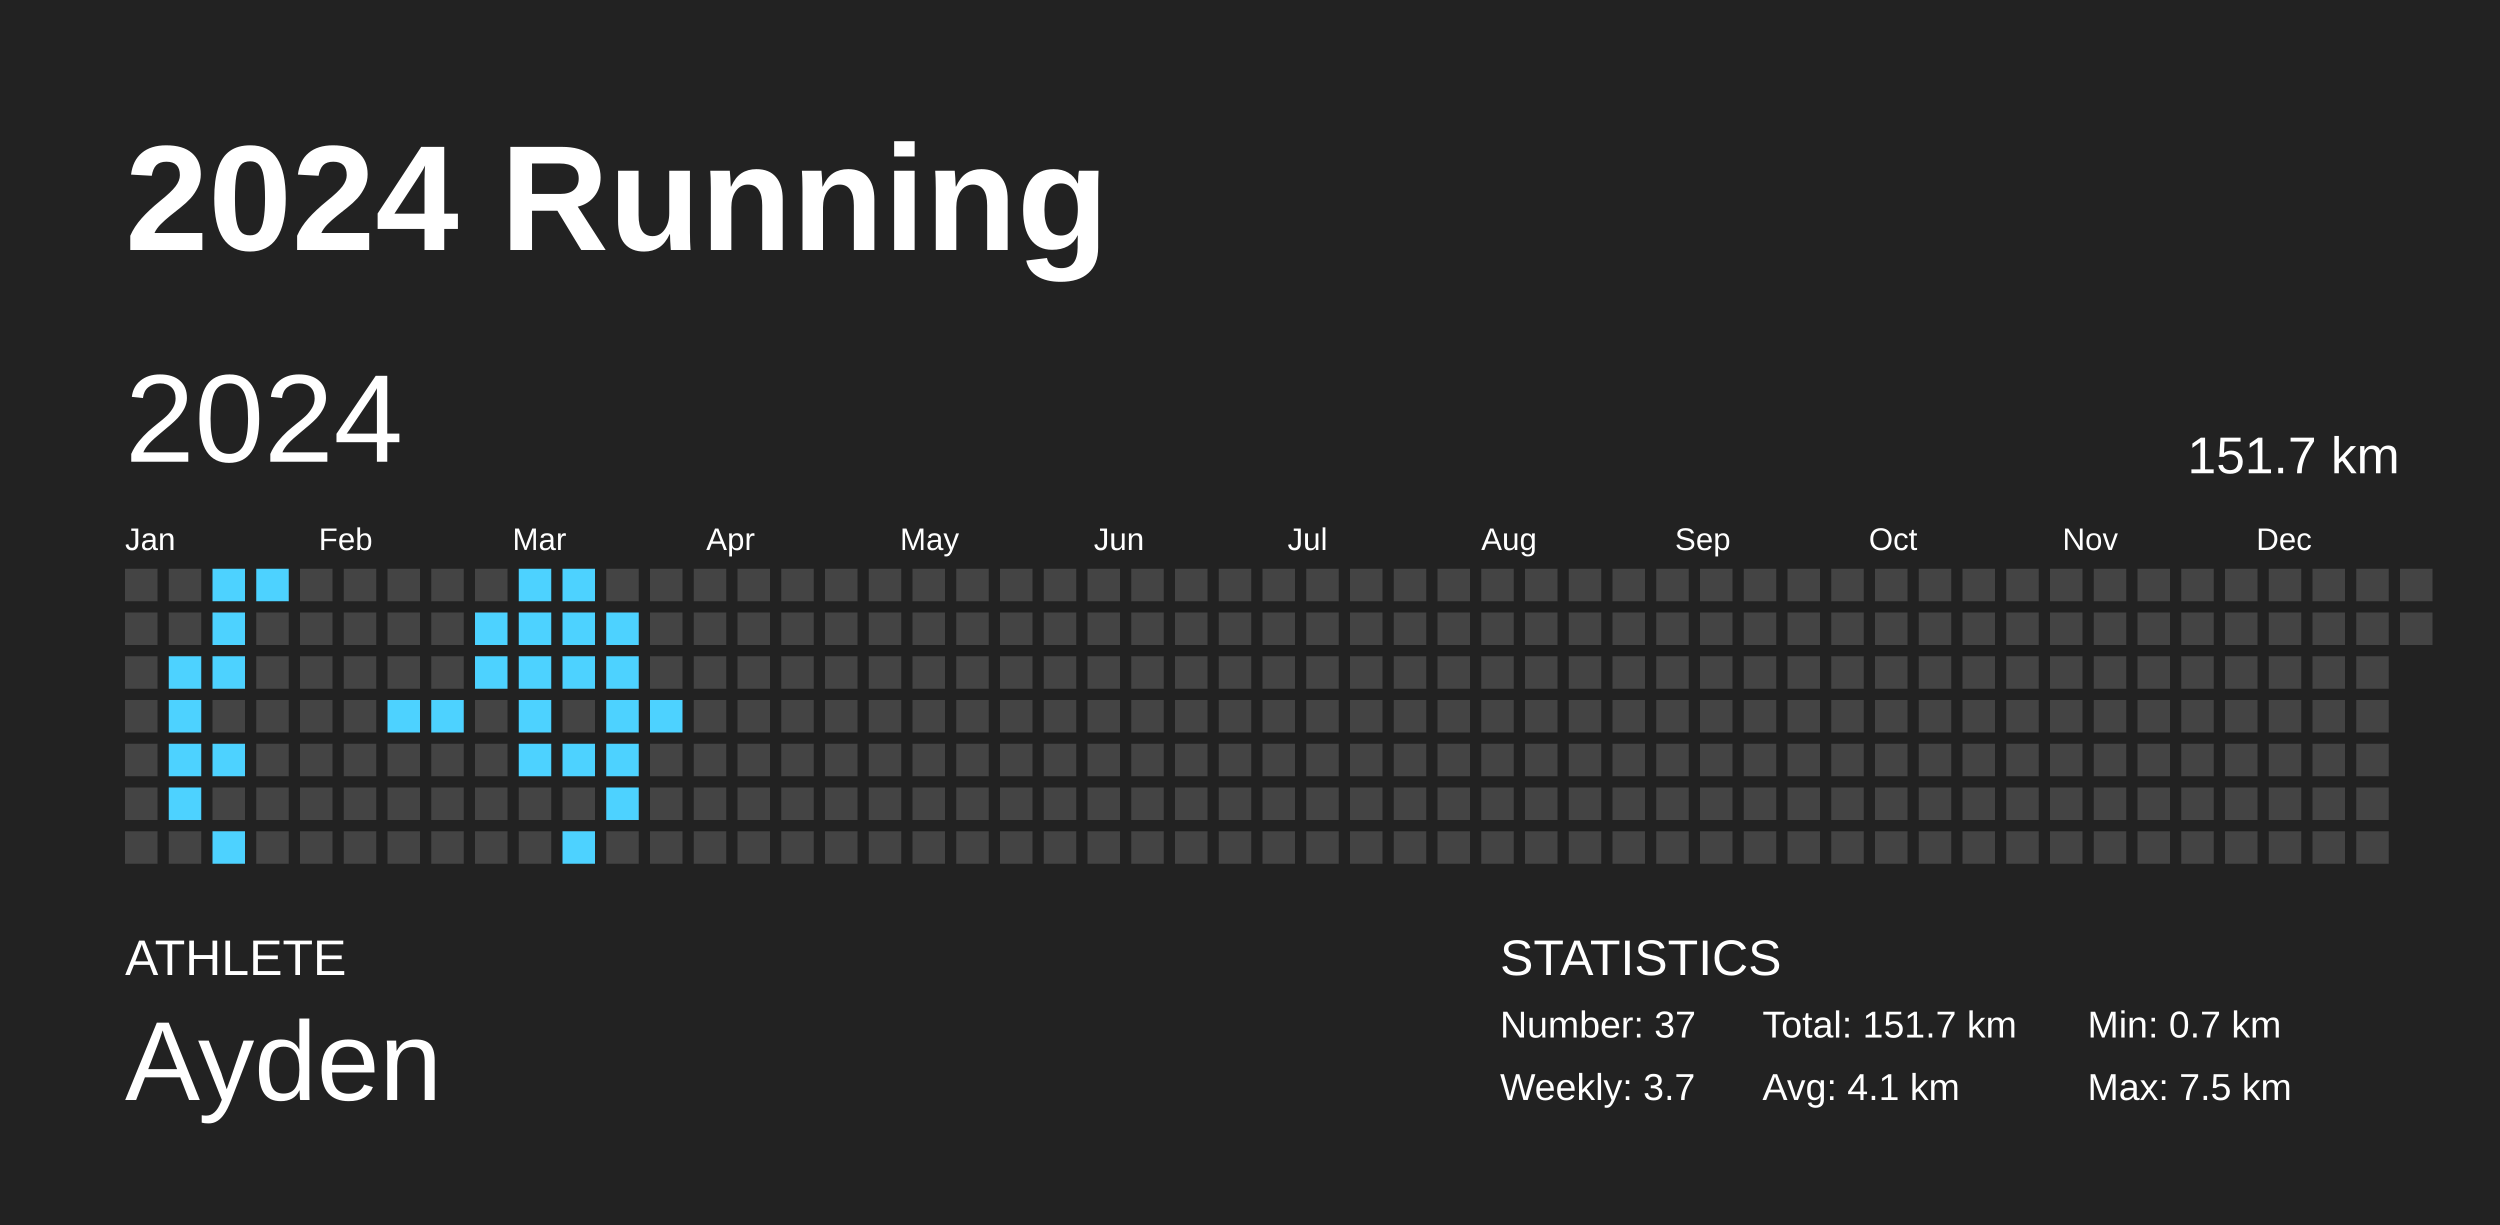
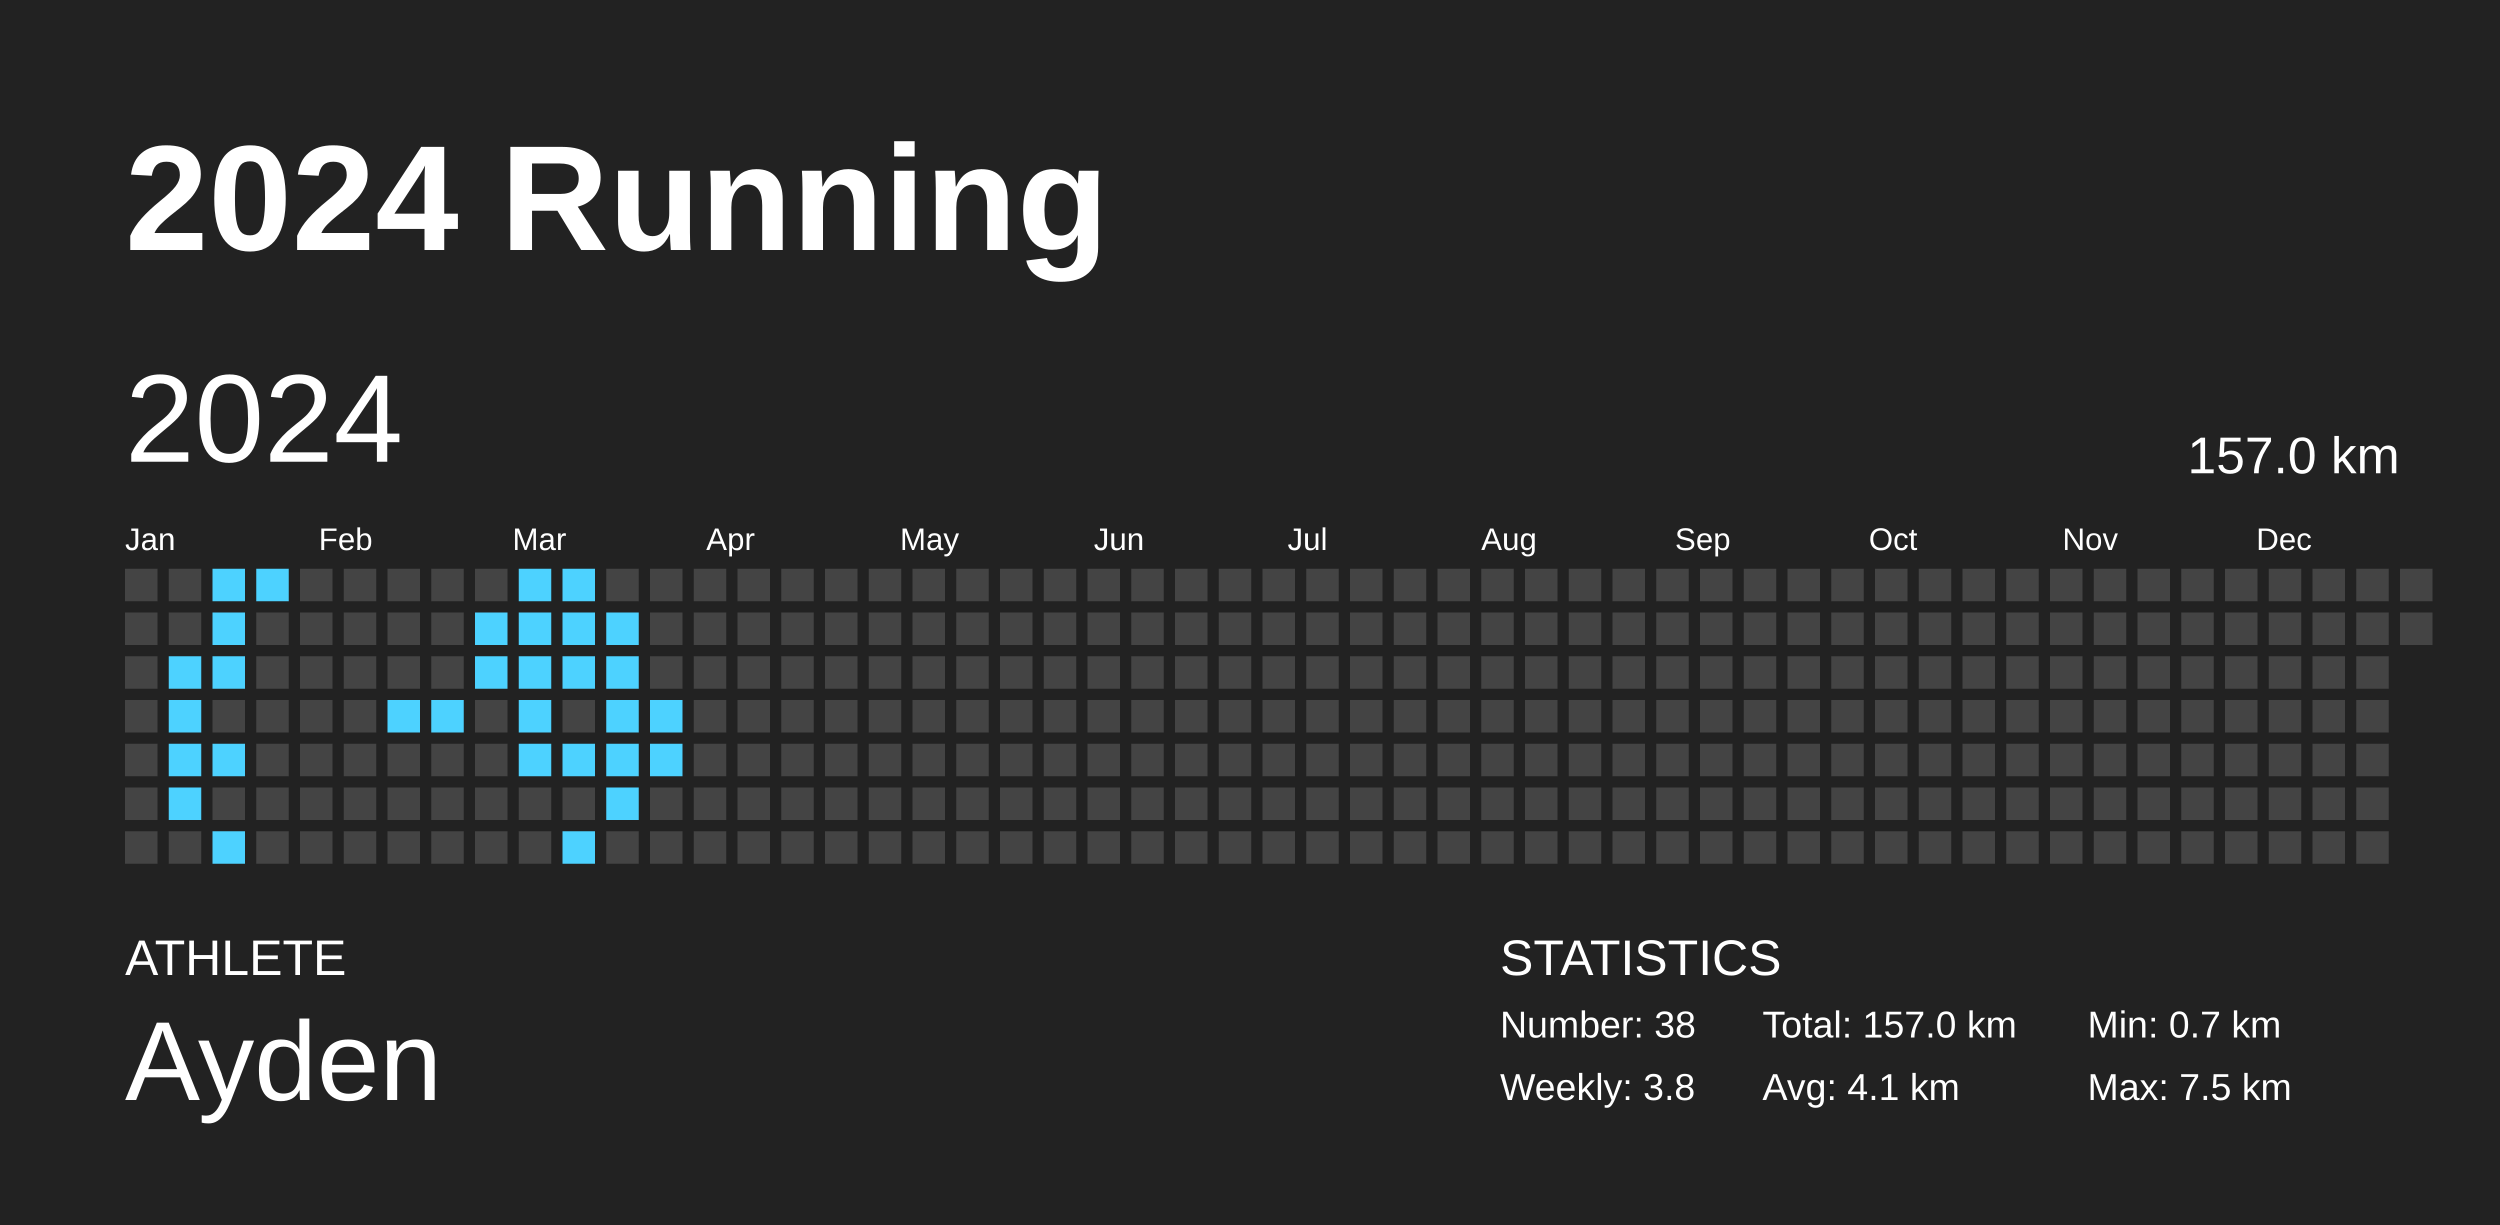
<svg xmlns="http://www.w3.org/2000/svg" baseProfile="full" height="98mm" version="1.1" viewBox="0,0,200,98" width="200mm">
  <defs />
  <rect fill="#222222" height="98" width="200" x="0" y="0" />
  <text fill="#FFFFFF" style="font-size:12px; font-family:Arial; font-weight:bold;" x="10" y="20">2024 Running</text>
  <text fill="#FFFFFF" style="font-size:4px; font-family:Arial" x="10" y="78">ATHLETE</text>
  <text fill="#FFFFFF" style="font-size:9px; font-family:Arial" x="10" y="88">Ayden</text>
  <text fill="#FFFFFF" style="font-size:4px; font-family:Arial" x="120" y="78">STATISTICS</text>
-   <text fill="#FFFFFF" style="font-size:3px; font-family:Arial" x="120" y="83">Number: 37</text>
-   <text fill="#FFFFFF" style="font-size:3px; font-family:Arial" x="120" y="88">Weekly: 3.7</text>
-   <text fill="#FFFFFF" style="font-size:3px; font-family:Arial" x="141" y="83">Total: 151.7 km</text>
+   <text fill="#FFFFFF" style="font-size:3px; font-family:Arial" x="120" y="83">Number: 38</text>
+   <text fill="#FFFFFF" style="font-size:3px; font-family:Arial" x="120" y="88">Weekly: 3.8</text>
+   <text fill="#FFFFFF" style="font-size:3px; font-family:Arial" x="141" y="83">Total: 157.0 km</text>
  <text fill="#FFFFFF" style="font-size:3px; font-family:Arial" x="141" y="88">Avg: 4.1 km</text>
  <text fill="#FFFFFF" style="font-size:3px; font-family:Arial" x="167" y="83">Min: 0.7 km</text>
  <text fill="#FFFFFF" style="font-size:3px; font-family:Arial" x="167" y="88">Max: 7.5 km</text>
  <text dominant-baseline="hanging" fill="#FFFFFF" style="font-size:10.0px; font-family:Arial;" x="10" y="30">2024</text>
-   <text dominant-baseline="hanging" fill="#FFFFFF" style="font-size:4.125px; font-family:Arial;" x="175" y="35">151.7 km</text>
+   <text dominant-baseline="hanging" fill="#FFFFFF" style="font-size:4.125px; font-family:Arial;" x="175" y="35">157.0 km</text>
  <text fill="#FFFFFF" style="font-size:2.5px; font-family:Arial" x="10.0" y="44">Jan</text>
  <text fill="#FFFFFF" style="font-size:2.5px; font-family:Arial" x="25.5" y="44">Feb</text>
  <text fill="#FFFFFF" style="font-size:2.5px; font-family:Arial" x="41.0" y="44">Mar</text>
  <text fill="#FFFFFF" style="font-size:2.5px; font-family:Arial" x="56.5" y="44">Apr</text>
  <text fill="#FFFFFF" style="font-size:2.5px; font-family:Arial" x="72.0" y="44">May</text>
  <text fill="#FFFFFF" style="font-size:2.5px; font-family:Arial" x="87.5" y="44">Jun</text>
  <text fill="#FFFFFF" style="font-size:2.5px; font-family:Arial" x="103.0" y="44">Jul</text>
  <text fill="#FFFFFF" style="font-size:2.5px; font-family:Arial" x="118.5" y="44">Aug</text>
  <text fill="#FFFFFF" style="font-size:2.5px; font-family:Arial" x="134.0" y="44">Sep</text>
  <text fill="#FFFFFF" style="font-size:2.5px; font-family:Arial" x="149.5" y="44">Oct</text>
  <text fill="#FFFFFF" style="font-size:2.5px; font-family:Arial" x="165.0" y="44">Nov</text>
  <text fill="#FFFFFF" style="font-size:2.5px; font-family:Arial" x="180.5" y="44">Dec</text>
  <rect fill="#444444" height="2.6" width="2.6" x="10.0" y="45.5" />
  <rect fill="#444444" height="2.6" width="2.6" x="10.0" y="49.0" />
  <rect fill="#444444" height="2.6" width="2.6" x="10.0" y="52.5" />
  <rect fill="#444444" height="2.6" width="2.6" x="10.0" y="56.0" />
  <rect fill="#444444" height="2.6" width="2.6" x="10.0" y="59.5" />
  <rect fill="#444444" height="2.6" width="2.6" x="10.0" y="63.0" />
  <rect fill="#444444" height="2.6" width="2.6" x="10.0" y="66.5" />
  <rect fill="#444444" height="2.6" width="2.6" x="13.5" y="45.5" />
  <rect fill="#444444" height="2.6" width="2.6" x="13.5" y="49.0" />
  <rect fill="#4dd2ff" height="2.6" width="2.6" x="13.5" y="52.5" />
  <rect fill="#4dd2ff" height="2.6" width="2.6" x="13.5" y="56.0" />
  <rect fill="#4dd2ff" height="2.6" width="2.6" x="13.5" y="59.5" />
  <rect fill="#4dd2ff" height="2.6" width="2.6" x="13.5" y="63.0" />
  <rect fill="#444444" height="2.6" width="2.6" x="13.5" y="66.5" />
  <rect fill="#4dd2ff" height="2.6" width="2.6" x="17.0" y="45.5" />
  <rect fill="#4dd2ff" height="2.6" width="2.6" x="17.0" y="49.0" />
  <rect fill="#4dd2ff" height="2.6" width="2.6" x="17.0" y="52.5" />
  <rect fill="#444444" height="2.6" width="2.6" x="17.0" y="56.0" />
  <rect fill="#4dd2ff" height="2.6" width="2.6" x="17.0" y="59.5" />
  <rect fill="#444444" height="2.6" width="2.6" x="17.0" y="63.0" />
  <rect fill="#4dd2ff" height="2.6" width="2.6" x="17.0" y="66.5" />
  <rect fill="#4dd2ff" height="2.6" width="2.6" x="20.5" y="45.5" />
  <rect fill="#444444" height="2.6" width="2.6" x="20.5" y="49.0" />
  <rect fill="#444444" height="2.6" width="2.6" x="20.5" y="52.5" />
  <rect fill="#444444" height="2.6" width="2.6" x="20.5" y="56.0" />
  <rect fill="#444444" height="2.6" width="2.6" x="20.5" y="59.5" />
  <rect fill="#444444" height="2.6" width="2.6" x="20.5" y="63.0" />
  <rect fill="#444444" height="2.6" width="2.6" x="20.5" y="66.5" />
  <rect fill="#444444" height="2.6" width="2.6" x="24.0" y="45.5" />
  <rect fill="#444444" height="2.6" width="2.6" x="24.0" y="49.0" />
  <rect fill="#444444" height="2.6" width="2.6" x="24.0" y="52.5" />
  <rect fill="#444444" height="2.6" width="2.6" x="24.0" y="56.0" />
  <rect fill="#444444" height="2.6" width="2.6" x="24.0" y="59.5" />
  <rect fill="#444444" height="2.6" width="2.6" x="24.0" y="63.0" />
  <rect fill="#444444" height="2.6" width="2.6" x="24.0" y="66.5" />
  <rect fill="#444444" height="2.6" width="2.6" x="27.5" y="45.5" />
  <rect fill="#444444" height="2.6" width="2.6" x="27.5" y="49.0" />
  <rect fill="#444444" height="2.6" width="2.6" x="27.5" y="52.5" />
  <rect fill="#444444" height="2.6" width="2.6" x="27.5" y="56.0" />
  <rect fill="#444444" height="2.6" width="2.6" x="27.5" y="59.5" />
  <rect fill="#444444" height="2.6" width="2.6" x="27.5" y="63.0" />
  <rect fill="#444444" height="2.6" width="2.6" x="27.5" y="66.5" />
  <rect fill="#444444" height="2.6" width="2.6" x="31.0" y="45.5" />
  <rect fill="#444444" height="2.6" width="2.6" x="31.0" y="49.0" />
  <rect fill="#444444" height="2.6" width="2.6" x="31.0" y="52.5" />
  <rect fill="#4dd2ff" height="2.6" width="2.6" x="31.0" y="56.0" />
  <rect fill="#444444" height="2.6" width="2.6" x="31.0" y="59.5" />
  <rect fill="#444444" height="2.6" width="2.6" x="31.0" y="63.0" />
  <rect fill="#444444" height="2.6" width="2.6" x="31.0" y="66.5" />
  <rect fill="#444444" height="2.6" width="2.6" x="34.5" y="45.5" />
  <rect fill="#444444" height="2.6" width="2.6" x="34.5" y="49.0" />
  <rect fill="#444444" height="2.6" width="2.6" x="34.5" y="52.5" />
  <rect fill="#4dd2ff" height="2.6" width="2.6" x="34.5" y="56.0" />
  <rect fill="#444444" height="2.6" width="2.6" x="34.5" y="59.5" />
  <rect fill="#444444" height="2.6" width="2.6" x="34.5" y="63.0" />
  <rect fill="#444444" height="2.6" width="2.6" x="34.5" y="66.5" />
  <rect fill="#444444" height="2.6" width="2.6" x="38.0" y="45.5" />
  <rect fill="#4dd2ff" height="2.6" width="2.6" x="38.0" y="49.0" />
  <rect fill="#4dd2ff" height="2.6" width="2.6" x="38.0" y="52.5" />
  <rect fill="#444444" height="2.6" width="2.6" x="38.0" y="56.0" />
  <rect fill="#444444" height="2.6" width="2.6" x="38.0" y="59.5" />
  <rect fill="#444444" height="2.6" width="2.6" x="38.0" y="63.0" />
  <rect fill="#444444" height="2.6" width="2.6" x="38.0" y="66.5" />
  <rect fill="#4dd2ff" height="2.6" width="2.6" x="41.5" y="45.5" />
  <rect fill="#4dd2ff" height="2.6" width="2.6" x="41.5" y="49.0" />
  <rect fill="#4dd2ff" height="2.6" width="2.6" x="41.5" y="52.5" />
  <rect fill="#4dd2ff" height="2.6" width="2.6" x="41.5" y="56.0" />
  <rect fill="#4dd2ff" height="2.6" width="2.6" x="41.5" y="59.5" />
  <rect fill="#444444" height="2.6" width="2.6" x="41.5" y="63.0" />
  <rect fill="#444444" height="2.6" width="2.6" x="41.5" y="66.5" />
  <rect fill="#4dd2ff" height="2.6" width="2.6" x="45.0" y="45.5" />
  <rect fill="#4dd2ff" height="2.6" width="2.6" x="45.0" y="49.0" />
  <rect fill="#4dd2ff" height="2.6" width="2.6" x="45.0" y="52.5" />
  <rect fill="#444444" height="2.6" width="2.6" x="45.0" y="56.0" />
  <rect fill="#4dd2ff" height="2.6" width="2.6" x="45.0" y="59.5" />
  <rect fill="#444444" height="2.6" width="2.6" x="45.0" y="63.0" />
  <rect fill="#4dd2ff" height="2.6" width="2.6" x="45.0" y="66.5" />
  <rect fill="#444444" height="2.6" width="2.6" x="48.5" y="45.5" />
  <rect fill="#4dd2ff" height="2.6" width="2.6" x="48.5" y="49.0" />
  <rect fill="#4dd2ff" height="2.6" width="2.6" x="48.5" y="52.5" />
  <rect fill="#4dd2ff" height="2.6" width="2.6" x="48.5" y="56.0" />
  <rect fill="#4dd2ff" height="2.6" width="2.6" x="48.5" y="59.5" />
  <rect fill="#4dd2ff" height="2.6" width="2.6" x="48.5" y="63.0" />
  <rect fill="#444444" height="2.6" width="2.6" x="48.5" y="66.5" />
  <rect fill="#444444" height="2.6" width="2.6" x="52.0" y="45.5" />
  <rect fill="#444444" height="2.6" width="2.6" x="52.0" y="49.0" />
  <rect fill="#444444" height="2.6" width="2.6" x="52.0" y="52.5" />
  <rect fill="#4dd2ff" height="2.6" width="2.6" x="52.0" y="56.0" />
-   <rect fill="#444444" height="2.6" width="2.6" x="52.0" y="59.5" />
+   <rect fill="#4dd2ff" height="2.6" width="2.6" x="52.0" y="59.5" />
  <rect fill="#444444" height="2.6" width="2.6" x="52.0" y="63.0" />
  <rect fill="#444444" height="2.6" width="2.6" x="52.0" y="66.5" />
  <rect fill="#444444" height="2.6" width="2.6" x="55.5" y="45.5" />
  <rect fill="#444444" height="2.6" width="2.6" x="55.5" y="49.0" />
  <rect fill="#444444" height="2.6" width="2.6" x="55.5" y="52.5" />
  <rect fill="#444444" height="2.6" width="2.6" x="55.5" y="56.0" />
  <rect fill="#444444" height="2.6" width="2.6" x="55.5" y="59.5" />
  <rect fill="#444444" height="2.6" width="2.6" x="55.5" y="63.0" />
  <rect fill="#444444" height="2.6" width="2.6" x="55.5" y="66.5" />
  <rect fill="#444444" height="2.6" width="2.6" x="59.0" y="45.5" />
  <rect fill="#444444" height="2.6" width="2.6" x="59.0" y="49.0" />
  <rect fill="#444444" height="2.6" width="2.6" x="59.0" y="52.5" />
  <rect fill="#444444" height="2.6" width="2.6" x="59.0" y="56.0" />
  <rect fill="#444444" height="2.6" width="2.6" x="59.0" y="59.5" />
  <rect fill="#444444" height="2.6" width="2.6" x="59.0" y="63.0" />
  <rect fill="#444444" height="2.6" width="2.6" x="59.0" y="66.5" />
  <rect fill="#444444" height="2.6" width="2.6" x="62.5" y="45.5" />
  <rect fill="#444444" height="2.6" width="2.6" x="62.5" y="49.0" />
  <rect fill="#444444" height="2.6" width="2.6" x="62.5" y="52.5" />
  <rect fill="#444444" height="2.6" width="2.6" x="62.5" y="56.0" />
  <rect fill="#444444" height="2.6" width="2.6" x="62.5" y="59.5" />
  <rect fill="#444444" height="2.6" width="2.6" x="62.5" y="63.0" />
  <rect fill="#444444" height="2.6" width="2.6" x="62.5" y="66.5" />
  <rect fill="#444444" height="2.6" width="2.6" x="66.0" y="45.5" />
  <rect fill="#444444" height="2.6" width="2.6" x="66.0" y="49.0" />
  <rect fill="#444444" height="2.6" width="2.6" x="66.0" y="52.5" />
  <rect fill="#444444" height="2.6" width="2.6" x="66.0" y="56.0" />
  <rect fill="#444444" height="2.6" width="2.6" x="66.0" y="59.5" />
  <rect fill="#444444" height="2.6" width="2.6" x="66.0" y="63.0" />
  <rect fill="#444444" height="2.6" width="2.6" x="66.0" y="66.5" />
  <rect fill="#444444" height="2.6" width="2.6" x="69.5" y="45.5" />
  <rect fill="#444444" height="2.6" width="2.6" x="69.5" y="49.0" />
  <rect fill="#444444" height="2.6" width="2.6" x="69.5" y="52.5" />
  <rect fill="#444444" height="2.6" width="2.6" x="69.5" y="56.0" />
  <rect fill="#444444" height="2.6" width="2.6" x="69.5" y="59.5" />
  <rect fill="#444444" height="2.6" width="2.6" x="69.5" y="63.0" />
  <rect fill="#444444" height="2.6" width="2.6" x="69.5" y="66.5" />
  <rect fill="#444444" height="2.6" width="2.6" x="73.0" y="45.5" />
  <rect fill="#444444" height="2.6" width="2.6" x="73.0" y="49.0" />
  <rect fill="#444444" height="2.6" width="2.6" x="73.0" y="52.5" />
  <rect fill="#444444" height="2.6" width="2.6" x="73.0" y="56.0" />
  <rect fill="#444444" height="2.6" width="2.6" x="73.0" y="59.5" />
  <rect fill="#444444" height="2.6" width="2.6" x="73.0" y="63.0" />
  <rect fill="#444444" height="2.6" width="2.6" x="73.0" y="66.5" />
  <rect fill="#444444" height="2.6" width="2.6" x="76.5" y="45.5" />
  <rect fill="#444444" height="2.6" width="2.6" x="76.5" y="49.0" />
  <rect fill="#444444" height="2.6" width="2.6" x="76.5" y="52.5" />
  <rect fill="#444444" height="2.6" width="2.6" x="76.5" y="56.0" />
  <rect fill="#444444" height="2.6" width="2.6" x="76.5" y="59.5" />
  <rect fill="#444444" height="2.6" width="2.6" x="76.5" y="63.0" />
  <rect fill="#444444" height="2.6" width="2.6" x="76.5" y="66.5" />
  <rect fill="#444444" height="2.6" width="2.6" x="80.0" y="45.5" />
  <rect fill="#444444" height="2.6" width="2.6" x="80.0" y="49.0" />
  <rect fill="#444444" height="2.6" width="2.6" x="80.0" y="52.5" />
  <rect fill="#444444" height="2.6" width="2.6" x="80.0" y="56.0" />
  <rect fill="#444444" height="2.6" width="2.6" x="80.0" y="59.5" />
  <rect fill="#444444" height="2.6" width="2.6" x="80.0" y="63.0" />
  <rect fill="#444444" height="2.6" width="2.6" x="80.0" y="66.5" />
  <rect fill="#444444" height="2.6" width="2.6" x="83.5" y="45.5" />
  <rect fill="#444444" height="2.6" width="2.6" x="83.5" y="49.0" />
  <rect fill="#444444" height="2.6" width="2.6" x="83.5" y="52.5" />
  <rect fill="#444444" height="2.6" width="2.6" x="83.5" y="56.0" />
  <rect fill="#444444" height="2.6" width="2.6" x="83.5" y="59.5" />
  <rect fill="#444444" height="2.6" width="2.6" x="83.5" y="63.0" />
  <rect fill="#444444" height="2.6" width="2.6" x="83.5" y="66.5" />
  <rect fill="#444444" height="2.6" width="2.6" x="87.0" y="45.5" />
  <rect fill="#444444" height="2.6" width="2.6" x="87.0" y="49.0" />
  <rect fill="#444444" height="2.6" width="2.6" x="87.0" y="52.5" />
  <rect fill="#444444" height="2.6" width="2.6" x="87.0" y="56.0" />
  <rect fill="#444444" height="2.6" width="2.6" x="87.0" y="59.5" />
  <rect fill="#444444" height="2.6" width="2.6" x="87.0" y="63.0" />
  <rect fill="#444444" height="2.6" width="2.6" x="87.0" y="66.5" />
  <rect fill="#444444" height="2.6" width="2.6" x="90.5" y="45.5" />
  <rect fill="#444444" height="2.6" width="2.6" x="90.5" y="49.0" />
  <rect fill="#444444" height="2.6" width="2.6" x="90.5" y="52.5" />
  <rect fill="#444444" height="2.6" width="2.6" x="90.5" y="56.0" />
  <rect fill="#444444" height="2.6" width="2.6" x="90.5" y="59.5" />
  <rect fill="#444444" height="2.6" width="2.6" x="90.5" y="63.0" />
  <rect fill="#444444" height="2.6" width="2.6" x="90.5" y="66.5" />
  <rect fill="#444444" height="2.6" width="2.6" x="94.0" y="45.5" />
  <rect fill="#444444" height="2.6" width="2.6" x="94.0" y="49.0" />
  <rect fill="#444444" height="2.6" width="2.6" x="94.0" y="52.5" />
  <rect fill="#444444" height="2.6" width="2.6" x="94.0" y="56.0" />
  <rect fill="#444444" height="2.6" width="2.6" x="94.0" y="59.5" />
  <rect fill="#444444" height="2.6" width="2.6" x="94.0" y="63.0" />
  <rect fill="#444444" height="2.6" width="2.6" x="94.0" y="66.5" />
  <rect fill="#444444" height="2.6" width="2.6" x="97.5" y="45.5" />
  <rect fill="#444444" height="2.6" width="2.6" x="97.5" y="49.0" />
  <rect fill="#444444" height="2.6" width="2.6" x="97.5" y="52.5" />
  <rect fill="#444444" height="2.6" width="2.6" x="97.5" y="56.0" />
  <rect fill="#444444" height="2.6" width="2.6" x="97.5" y="59.5" />
  <rect fill="#444444" height="2.6" width="2.6" x="97.5" y="63.0" />
  <rect fill="#444444" height="2.6" width="2.6" x="97.5" y="66.5" />
  <rect fill="#444444" height="2.6" width="2.6" x="101.0" y="45.5" />
  <rect fill="#444444" height="2.6" width="2.6" x="101.0" y="49.0" />
  <rect fill="#444444" height="2.6" width="2.6" x="101.0" y="52.5" />
  <rect fill="#444444" height="2.6" width="2.6" x="101.0" y="56.0" />
  <rect fill="#444444" height="2.6" width="2.6" x="101.0" y="59.5" />
  <rect fill="#444444" height="2.6" width="2.6" x="101.0" y="63.0" />
  <rect fill="#444444" height="2.6" width="2.6" x="101.0" y="66.5" />
  <rect fill="#444444" height="2.6" width="2.6" x="104.5" y="45.5" />
  <rect fill="#444444" height="2.6" width="2.6" x="104.5" y="49.0" />
  <rect fill="#444444" height="2.6" width="2.6" x="104.5" y="52.5" />
  <rect fill="#444444" height="2.6" width="2.6" x="104.5" y="56.0" />
  <rect fill="#444444" height="2.6" width="2.6" x="104.5" y="59.5" />
  <rect fill="#444444" height="2.6" width="2.6" x="104.5" y="63.0" />
  <rect fill="#444444" height="2.6" width="2.6" x="104.5" y="66.5" />
  <rect fill="#444444" height="2.6" width="2.6" x="108.0" y="45.5" />
  <rect fill="#444444" height="2.6" width="2.6" x="108.0" y="49.0" />
  <rect fill="#444444" height="2.6" width="2.6" x="108.0" y="52.5" />
  <rect fill="#444444" height="2.6" width="2.6" x="108.0" y="56.0" />
  <rect fill="#444444" height="2.6" width="2.6" x="108.0" y="59.5" />
  <rect fill="#444444" height="2.6" width="2.6" x="108.0" y="63.0" />
  <rect fill="#444444" height="2.6" width="2.6" x="108.0" y="66.5" />
  <rect fill="#444444" height="2.6" width="2.6" x="111.5" y="45.5" />
  <rect fill="#444444" height="2.6" width="2.6" x="111.5" y="49.0" />
  <rect fill="#444444" height="2.6" width="2.6" x="111.5" y="52.5" />
  <rect fill="#444444" height="2.6" width="2.6" x="111.5" y="56.0" />
  <rect fill="#444444" height="2.6" width="2.6" x="111.5" y="59.5" />
  <rect fill="#444444" height="2.6" width="2.6" x="111.5" y="63.0" />
  <rect fill="#444444" height="2.6" width="2.6" x="111.5" y="66.5" />
  <rect fill="#444444" height="2.6" width="2.6" x="115.0" y="45.5" />
  <rect fill="#444444" height="2.6" width="2.6" x="115.0" y="49.0" />
  <rect fill="#444444" height="2.6" width="2.6" x="115.0" y="52.5" />
  <rect fill="#444444" height="2.6" width="2.6" x="115.0" y="56.0" />
  <rect fill="#444444" height="2.6" width="2.6" x="115.0" y="59.5" />
  <rect fill="#444444" height="2.6" width="2.6" x="115.0" y="63.0" />
  <rect fill="#444444" height="2.6" width="2.6" x="115.0" y="66.5" />
  <rect fill="#444444" height="2.6" width="2.6" x="118.5" y="45.5" />
  <rect fill="#444444" height="2.6" width="2.6" x="118.5" y="49.0" />
  <rect fill="#444444" height="2.6" width="2.6" x="118.5" y="52.5" />
  <rect fill="#444444" height="2.6" width="2.6" x="118.5" y="56.0" />
  <rect fill="#444444" height="2.6" width="2.6" x="118.5" y="59.5" />
  <rect fill="#444444" height="2.6" width="2.6" x="118.5" y="63.0" />
  <rect fill="#444444" height="2.6" width="2.6" x="118.5" y="66.5" />
  <rect fill="#444444" height="2.6" width="2.6" x="122.0" y="45.5" />
  <rect fill="#444444" height="2.6" width="2.6" x="122.0" y="49.0" />
  <rect fill="#444444" height="2.6" width="2.6" x="122.0" y="52.5" />
  <rect fill="#444444" height="2.6" width="2.6" x="122.0" y="56.0" />
  <rect fill="#444444" height="2.6" width="2.6" x="122.0" y="59.5" />
  <rect fill="#444444" height="2.6" width="2.6" x="122.0" y="63.0" />
  <rect fill="#444444" height="2.6" width="2.6" x="122.0" y="66.5" />
  <rect fill="#444444" height="2.6" width="2.6" x="125.5" y="45.5" />
  <rect fill="#444444" height="2.6" width="2.6" x="125.5" y="49.0" />
  <rect fill="#444444" height="2.6" width="2.6" x="125.5" y="52.5" />
  <rect fill="#444444" height="2.6" width="2.6" x="125.5" y="56.0" />
  <rect fill="#444444" height="2.6" width="2.6" x="125.5" y="59.5" />
  <rect fill="#444444" height="2.6" width="2.6" x="125.5" y="63.0" />
  <rect fill="#444444" height="2.6" width="2.6" x="125.5" y="66.5" />
  <rect fill="#444444" height="2.6" width="2.6" x="129.0" y="45.5" />
  <rect fill="#444444" height="2.6" width="2.6" x="129.0" y="49.0" />
  <rect fill="#444444" height="2.6" width="2.6" x="129.0" y="52.5" />
  <rect fill="#444444" height="2.6" width="2.6" x="129.0" y="56.0" />
  <rect fill="#444444" height="2.6" width="2.6" x="129.0" y="59.5" />
  <rect fill="#444444" height="2.6" width="2.6" x="129.0" y="63.0" />
  <rect fill="#444444" height="2.6" width="2.6" x="129.0" y="66.5" />
  <rect fill="#444444" height="2.6" width="2.6" x="132.5" y="45.5" />
  <rect fill="#444444" height="2.6" width="2.6" x="132.5" y="49.0" />
  <rect fill="#444444" height="2.6" width="2.6" x="132.5" y="52.5" />
  <rect fill="#444444" height="2.6" width="2.6" x="132.5" y="56.0" />
  <rect fill="#444444" height="2.6" width="2.6" x="132.5" y="59.5" />
  <rect fill="#444444" height="2.6" width="2.6" x="132.5" y="63.0" />
  <rect fill="#444444" height="2.6" width="2.6" x="132.5" y="66.5" />
  <rect fill="#444444" height="2.6" width="2.6" x="136.0" y="45.5" />
  <rect fill="#444444" height="2.6" width="2.6" x="136.0" y="49.0" />
  <rect fill="#444444" height="2.6" width="2.6" x="136.0" y="52.5" />
  <rect fill="#444444" height="2.6" width="2.6" x="136.0" y="56.0" />
  <rect fill="#444444" height="2.6" width="2.6" x="136.0" y="59.5" />
  <rect fill="#444444" height="2.6" width="2.6" x="136.0" y="63.0" />
  <rect fill="#444444" height="2.6" width="2.6" x="136.0" y="66.5" />
  <rect fill="#444444" height="2.6" width="2.6" x="139.5" y="45.5" />
  <rect fill="#444444" height="2.6" width="2.6" x="139.5" y="49.0" />
  <rect fill="#444444" height="2.6" width="2.6" x="139.5" y="52.5" />
  <rect fill="#444444" height="2.6" width="2.6" x="139.5" y="56.0" />
  <rect fill="#444444" height="2.6" width="2.6" x="139.5" y="59.5" />
  <rect fill="#444444" height="2.6" width="2.6" x="139.5" y="63.0" />
  <rect fill="#444444" height="2.6" width="2.6" x="139.5" y="66.5" />
  <rect fill="#444444" height="2.6" width="2.6" x="143.0" y="45.5" />
  <rect fill="#444444" height="2.6" width="2.6" x="143.0" y="49.0" />
  <rect fill="#444444" height="2.6" width="2.6" x="143.0" y="52.5" />
  <rect fill="#444444" height="2.6" width="2.6" x="143.0" y="56.0" />
  <rect fill="#444444" height="2.6" width="2.6" x="143.0" y="59.5" />
  <rect fill="#444444" height="2.6" width="2.6" x="143.0" y="63.0" />
  <rect fill="#444444" height="2.6" width="2.6" x="143.0" y="66.5" />
  <rect fill="#444444" height="2.6" width="2.6" x="146.5" y="45.5" />
  <rect fill="#444444" height="2.6" width="2.6" x="146.5" y="49.0" />
  <rect fill="#444444" height="2.6" width="2.6" x="146.5" y="52.5" />
  <rect fill="#444444" height="2.6" width="2.6" x="146.5" y="56.0" />
  <rect fill="#444444" height="2.6" width="2.6" x="146.5" y="59.5" />
  <rect fill="#444444" height="2.6" width="2.6" x="146.5" y="63.0" />
  <rect fill="#444444" height="2.6" width="2.6" x="146.5" y="66.5" />
  <rect fill="#444444" height="2.6" width="2.6" x="150.0" y="45.5" />
  <rect fill="#444444" height="2.6" width="2.6" x="150.0" y="49.0" />
  <rect fill="#444444" height="2.6" width="2.6" x="150.0" y="52.5" />
  <rect fill="#444444" height="2.6" width="2.6" x="150.0" y="56.0" />
  <rect fill="#444444" height="2.6" width="2.6" x="150.0" y="59.5" />
  <rect fill="#444444" height="2.6" width="2.6" x="150.0" y="63.0" />
  <rect fill="#444444" height="2.6" width="2.6" x="150.0" y="66.5" />
  <rect fill="#444444" height="2.6" width="2.6" x="153.5" y="45.5" />
  <rect fill="#444444" height="2.6" width="2.6" x="153.5" y="49.0" />
  <rect fill="#444444" height="2.6" width="2.6" x="153.5" y="52.5" />
  <rect fill="#444444" height="2.6" width="2.6" x="153.5" y="56.0" />
  <rect fill="#444444" height="2.6" width="2.6" x="153.5" y="59.5" />
  <rect fill="#444444" height="2.6" width="2.6" x="153.5" y="63.0" />
  <rect fill="#444444" height="2.6" width="2.6" x="153.5" y="66.5" />
  <rect fill="#444444" height="2.6" width="2.6" x="157.0" y="45.5" />
  <rect fill="#444444" height="2.6" width="2.6" x="157.0" y="49.0" />
  <rect fill="#444444" height="2.6" width="2.6" x="157.0" y="52.5" />
  <rect fill="#444444" height="2.6" width="2.6" x="157.0" y="56.0" />
  <rect fill="#444444" height="2.6" width="2.6" x="157.0" y="59.5" />
  <rect fill="#444444" height="2.6" width="2.6" x="157.0" y="63.0" />
  <rect fill="#444444" height="2.6" width="2.6" x="157.0" y="66.5" />
  <rect fill="#444444" height="2.6" width="2.6" x="160.5" y="45.5" />
  <rect fill="#444444" height="2.6" width="2.6" x="160.5" y="49.0" />
  <rect fill="#444444" height="2.6" width="2.6" x="160.5" y="52.5" />
  <rect fill="#444444" height="2.6" width="2.6" x="160.5" y="56.0" />
  <rect fill="#444444" height="2.6" width="2.6" x="160.5" y="59.5" />
  <rect fill="#444444" height="2.6" width="2.6" x="160.5" y="63.0" />
  <rect fill="#444444" height="2.6" width="2.6" x="160.5" y="66.5" />
  <rect fill="#444444" height="2.6" width="2.6" x="164.0" y="45.5" />
  <rect fill="#444444" height="2.6" width="2.6" x="164.0" y="49.0" />
  <rect fill="#444444" height="2.6" width="2.6" x="164.0" y="52.5" />
  <rect fill="#444444" height="2.6" width="2.6" x="164.0" y="56.0" />
  <rect fill="#444444" height="2.6" width="2.6" x="164.0" y="59.5" />
  <rect fill="#444444" height="2.6" width="2.6" x="164.0" y="63.0" />
  <rect fill="#444444" height="2.6" width="2.6" x="164.0" y="66.5" />
  <rect fill="#444444" height="2.6" width="2.6" x="167.5" y="45.5" />
  <rect fill="#444444" height="2.6" width="2.6" x="167.5" y="49.0" />
  <rect fill="#444444" height="2.6" width="2.6" x="167.5" y="52.5" />
  <rect fill="#444444" height="2.6" width="2.6" x="167.5" y="56.0" />
  <rect fill="#444444" height="2.6" width="2.6" x="167.5" y="59.5" />
  <rect fill="#444444" height="2.6" width="2.6" x="167.5" y="63.0" />
  <rect fill="#444444" height="2.6" width="2.6" x="167.5" y="66.5" />
  <rect fill="#444444" height="2.6" width="2.6" x="171.0" y="45.5" />
  <rect fill="#444444" height="2.6" width="2.6" x="171.0" y="49.0" />
  <rect fill="#444444" height="2.6" width="2.6" x="171.0" y="52.5" />
  <rect fill="#444444" height="2.6" width="2.6" x="171.0" y="56.0" />
  <rect fill="#444444" height="2.6" width="2.6" x="171.0" y="59.5" />
  <rect fill="#444444" height="2.6" width="2.6" x="171.0" y="63.0" />
  <rect fill="#444444" height="2.6" width="2.6" x="171.0" y="66.5" />
  <rect fill="#444444" height="2.6" width="2.6" x="174.5" y="45.5" />
  <rect fill="#444444" height="2.6" width="2.6" x="174.5" y="49.0" />
  <rect fill="#444444" height="2.6" width="2.6" x="174.5" y="52.5" />
  <rect fill="#444444" height="2.6" width="2.6" x="174.5" y="56.0" />
  <rect fill="#444444" height="2.6" width="2.6" x="174.5" y="59.5" />
  <rect fill="#444444" height="2.6" width="2.6" x="174.5" y="63.0" />
  <rect fill="#444444" height="2.6" width="2.6" x="174.5" y="66.5" />
  <rect fill="#444444" height="2.6" width="2.6" x="178.0" y="45.5" />
  <rect fill="#444444" height="2.6" width="2.6" x="178.0" y="49.0" />
  <rect fill="#444444" height="2.6" width="2.6" x="178.0" y="52.5" />
  <rect fill="#444444" height="2.6" width="2.6" x="178.0" y="56.0" />
  <rect fill="#444444" height="2.6" width="2.6" x="178.0" y="59.5" />
  <rect fill="#444444" height="2.6" width="2.6" x="178.0" y="63.0" />
  <rect fill="#444444" height="2.6" width="2.6" x="178.0" y="66.5" />
  <rect fill="#444444" height="2.6" width="2.6" x="181.5" y="45.5" />
  <rect fill="#444444" height="2.6" width="2.6" x="181.5" y="49.0" />
  <rect fill="#444444" height="2.6" width="2.6" x="181.5" y="52.5" />
  <rect fill="#444444" height="2.6" width="2.6" x="181.5" y="56.0" />
  <rect fill="#444444" height="2.6" width="2.6" x="181.5" y="59.5" />
  <rect fill="#444444" height="2.6" width="2.6" x="181.5" y="63.0" />
  <rect fill="#444444" height="2.6" width="2.6" x="181.5" y="66.5" />
  <rect fill="#444444" height="2.6" width="2.6" x="185.0" y="45.5" />
  <rect fill="#444444" height="2.6" width="2.6" x="185.0" y="49.0" />
  <rect fill="#444444" height="2.6" width="2.6" x="185.0" y="52.5" />
  <rect fill="#444444" height="2.6" width="2.6" x="185.0" y="56.0" />
  <rect fill="#444444" height="2.6" width="2.6" x="185.0" y="59.5" />
  <rect fill="#444444" height="2.6" width="2.6" x="185.0" y="63.0" />
  <rect fill="#444444" height="2.6" width="2.6" x="185.0" y="66.5" />
  <rect fill="#444444" height="2.6" width="2.6" x="188.5" y="45.5" />
  <rect fill="#444444" height="2.6" width="2.6" x="188.5" y="49.0" />
  <rect fill="#444444" height="2.6" width="2.6" x="188.5" y="52.5" />
  <rect fill="#444444" height="2.6" width="2.6" x="188.5" y="56.0" />
  <rect fill="#444444" height="2.6" width="2.6" x="188.5" y="59.5" />
  <rect fill="#444444" height="2.6" width="2.6" x="188.5" y="63.0" />
  <rect fill="#444444" height="2.6" width="2.6" x="188.5" y="66.5" />
  <rect fill="#444444" height="2.6" width="2.6" x="192.0" y="45.5" />
  <rect fill="#444444" height="2.6" width="2.6" x="192.0" y="49.0" />
</svg>
